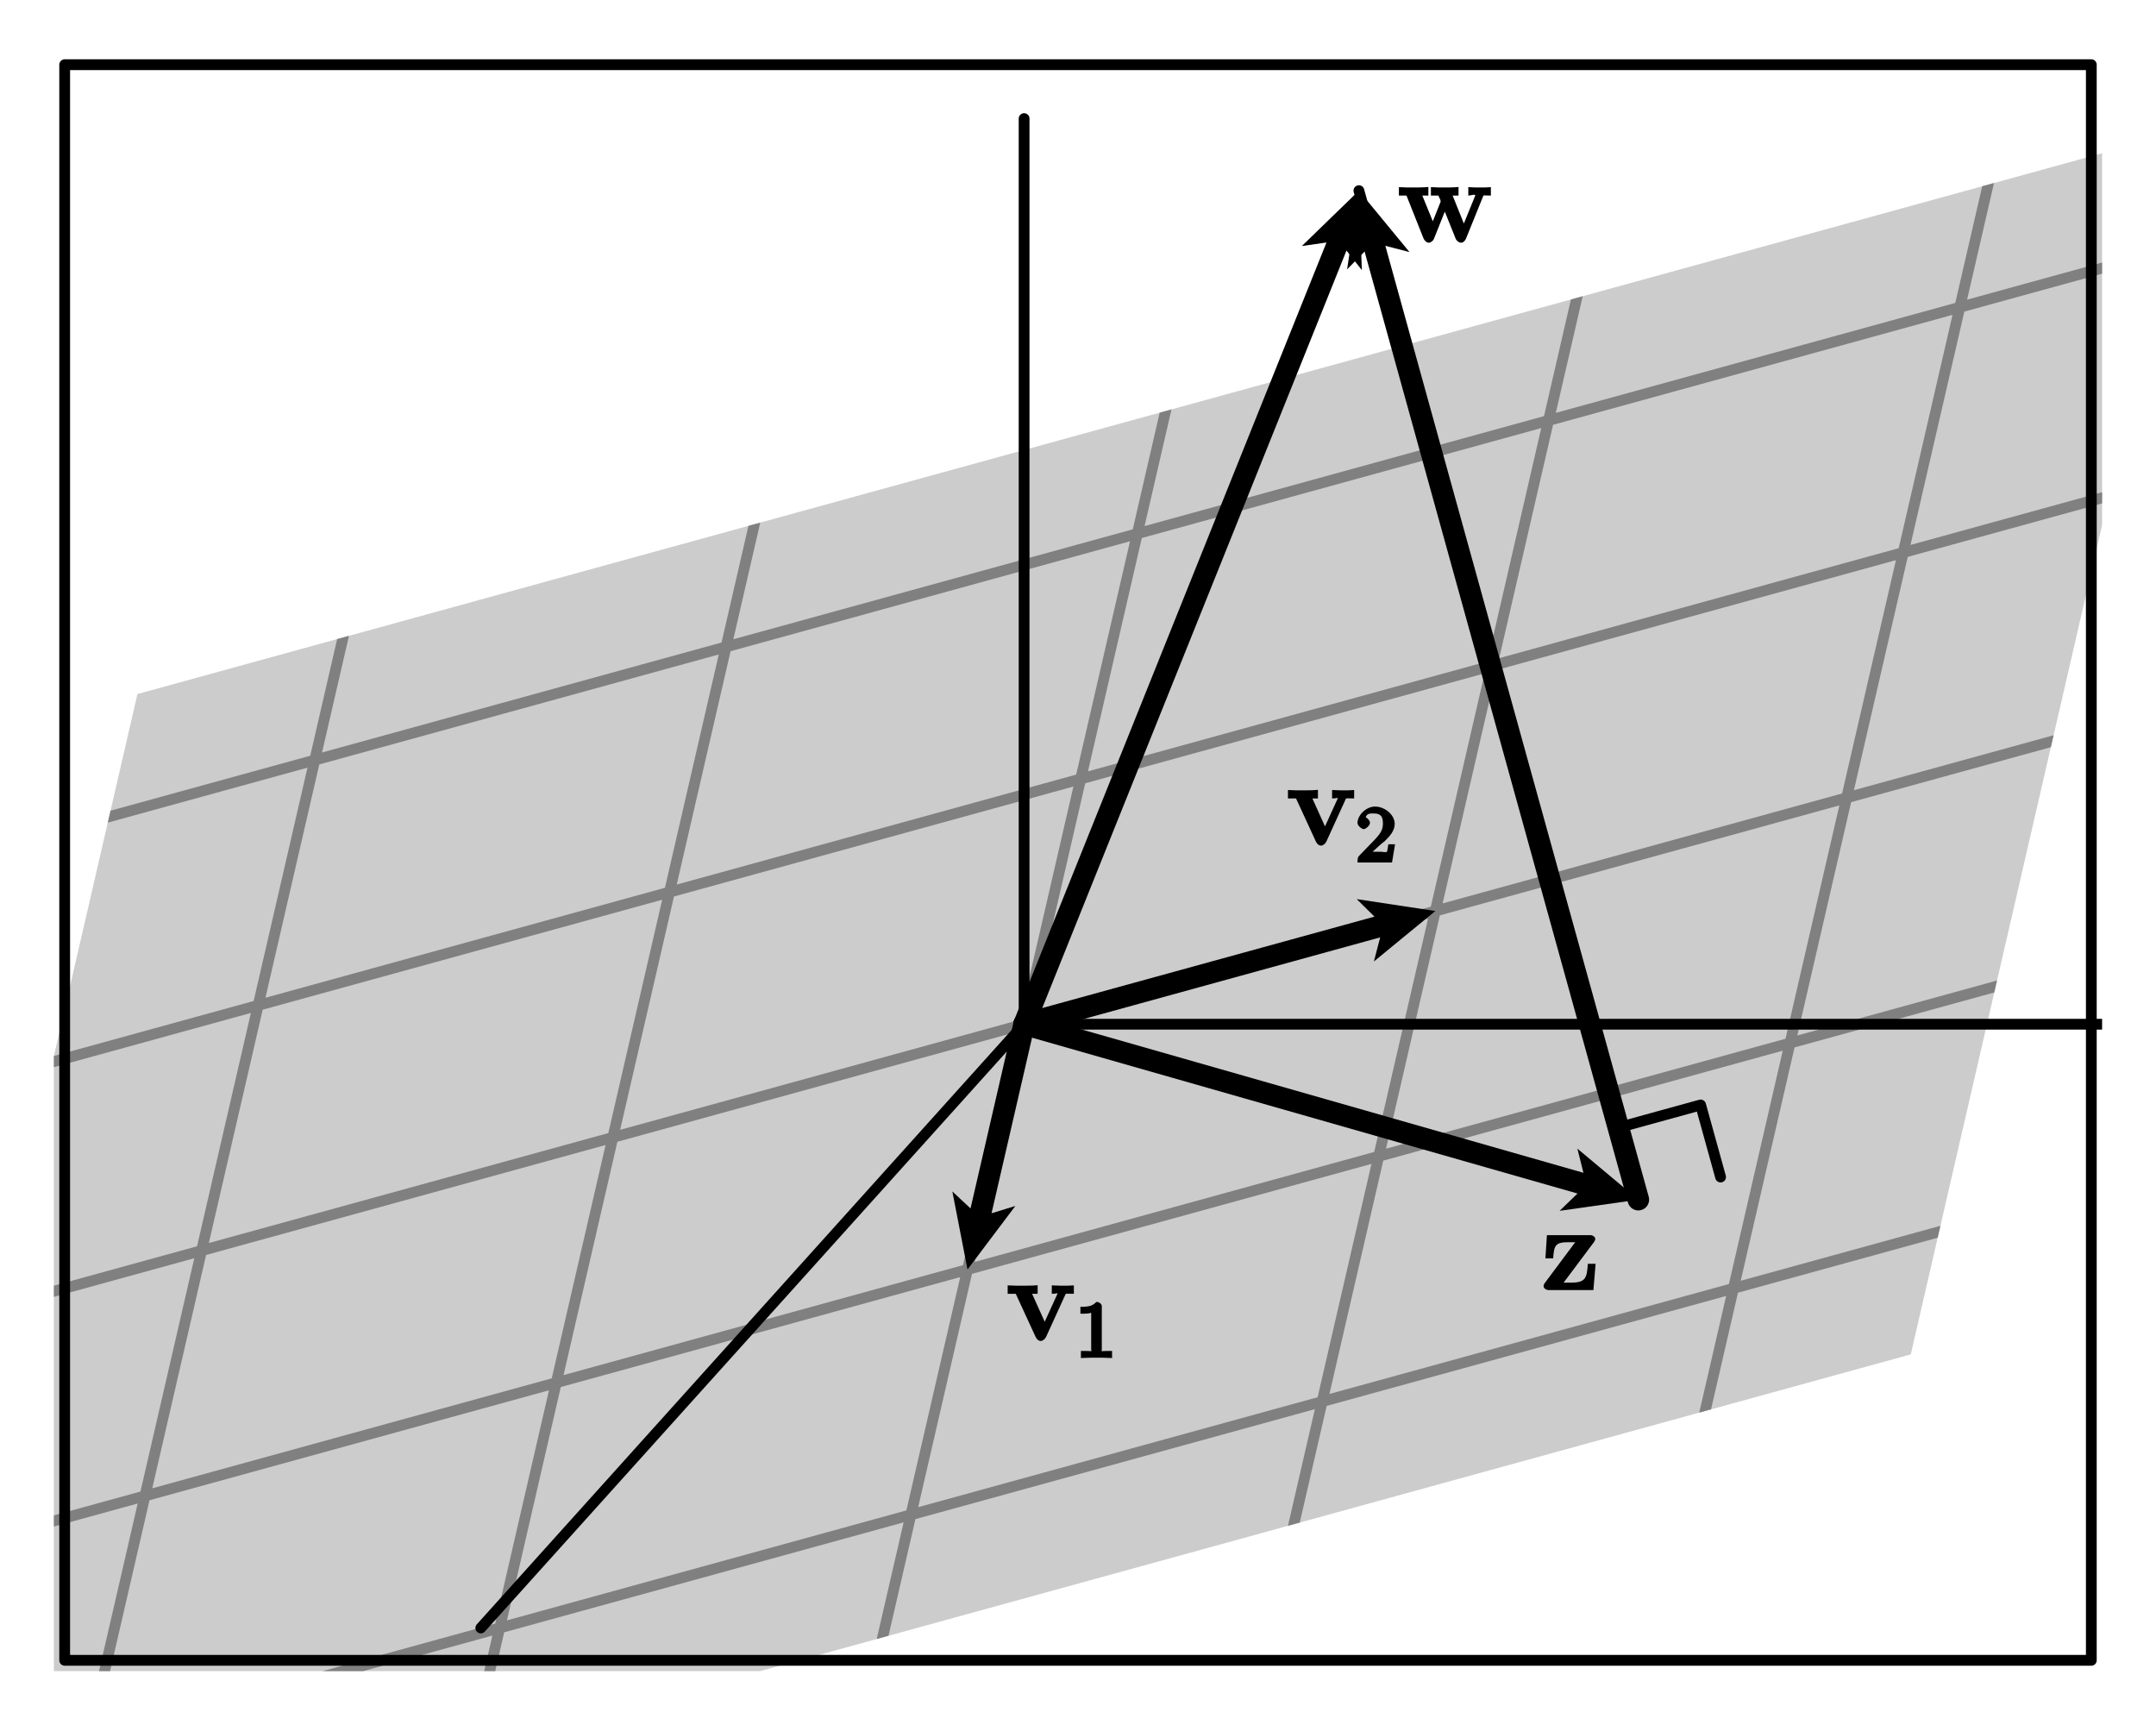
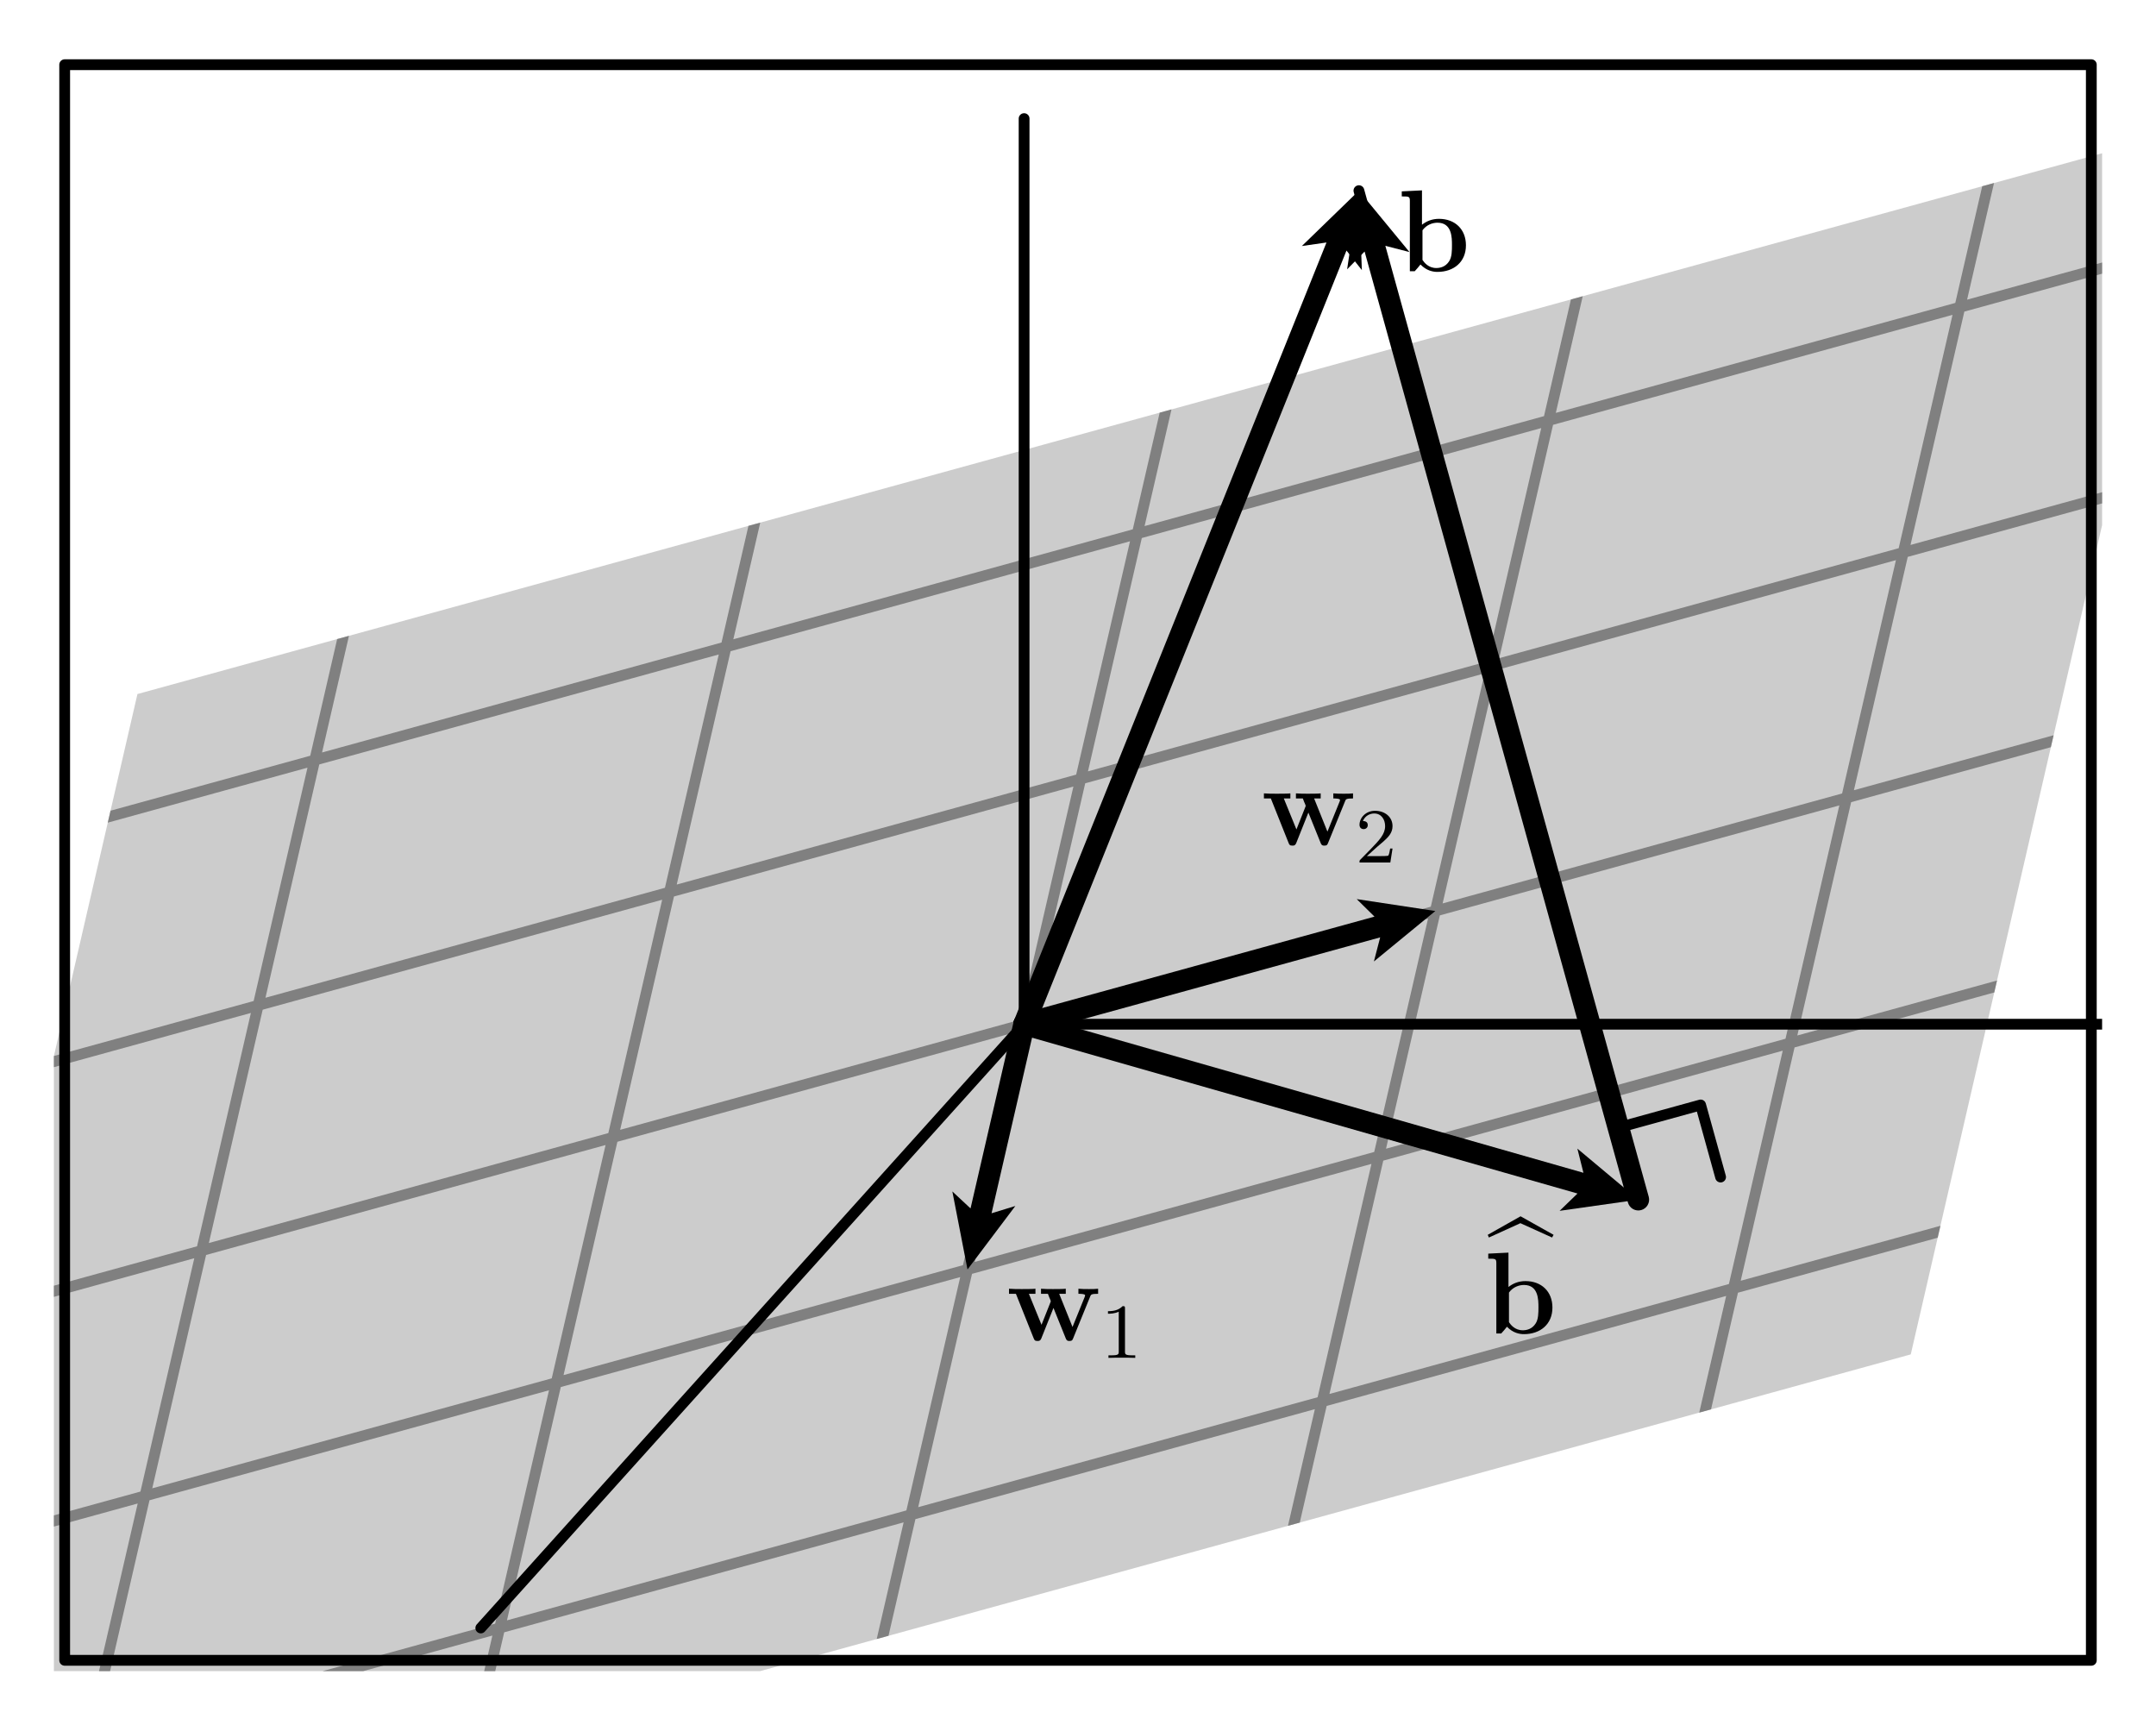
<svg xmlns="http://www.w3.org/2000/svg" xmlns:xlink="http://www.w3.org/1999/xlink" width="200pt" height="160pt" viewBox="0 0 200 160" version="1.1">
  <defs>
    <g>
      <symbol overflow="visible" id="glyph0-0">
        <path style="stroke:none;" d="" />
      </symbol>
      <symbol overflow="visible" id="glyph0-1">
-         <path style="stroke:none;" d="M 5.469 -4.234 C 5.547 -4.391 5.469 -4.328 6.266 -4.328 L 6.266 -5.109 C 5.75 -5.078 5.734 -5.078 5.297 -5.078 C 5 -5.078 4.984 -5.078 4.219 -5.109 L 4.219 -4.328 C 4.656 -4.328 4.75 -4.422 4.75 -4.344 C 4.75 -4.344 4.797 -4.438 4.844 -4.547 L 3.562 -1.734 L 2.391 -4.328 L 2.906 -4.328 L 2.906 -5.125 C 2.531 -5.078 1.766 -5.078 1.484 -5.078 C 1.172 -5.078 0.547 -5.078 0.125 -5.109 L 0.125 -4.328 L 0.875 -4.328 L 2.703 -0.359 C 2.797 -0.156 2.953 0.047 3.203 0.047 C 3.375 0.047 3.594 -0.125 3.688 -0.328 Z M 5.469 -4.234 " />
+         <path style="stroke:none;" d="M 7.781 -4.078 C 7.844 -4.25 7.875 -4.328 8.516 -4.328 L 8.516 -4.797 C 8.188 -4.766 8.047 -4.766 7.672 -4.766 C 7.219 -4.766 7.078 -4.766 6.688 -4.797 L 6.688 -4.328 C 6.797 -4.328 7.312 -4.328 7.312 -4.188 C 7.312 -4.172 7.312 -4.172 7.281 -4.062 L 6.141 -1.25 L 4.906 -4.328 L 5.516 -4.328 L 5.516 -4.797 C 5.266 -4.766 4.625 -4.766 4.328 -4.766 C 3.781 -4.766 3.75 -4.766 3.219 -4.797 L 3.219 -4.328 L 3.859 -4.328 C 3.891 -4.25 3.938 -4.109 3.984 -4 C 4.016 -3.938 4.125 -3.688 4.125 -3.625 C 4.125 -3.609 4.094 -3.531 4.078 -3.5 L 3.266 -1.453 L 2.094 -4.328 L 2.703 -4.328 L 2.703 -4.797 C 2.469 -4.766 1.734 -4.766 1.438 -4.766 C 1.094 -4.766 0.578 -4.766 0.25 -4.797 L 0.25 -4.328 L 0.891 -4.328 L 2.531 -0.219 C 2.609 -0.016 2.656 0.047 2.891 0.047 C 3.016 0.047 3.141 0.047 3.234 -0.156 L 4.375 -3.016 L 5.516 -0.188 C 5.609 0.047 5.734 0.047 5.859 0.047 C 6.094 0.047 6.125 -0.016 6.203 -0.203 Z M 7.781 -4.078 " />
      </symbol>
      <symbol overflow="visible" id="glyph0-2">
-         <path style="stroke:none;" d="M 7.906 -4.219 C 7.984 -4.406 7.875 -4.328 8.641 -4.328 L 8.641 -5.109 C 8.188 -5.078 8.047 -5.078 7.672 -5.078 C 7.219 -5.078 7.078 -5.078 6.547 -5.109 L 6.547 -4.328 C 6.797 -4.328 7.188 -4.484 7.188 -4.344 C 7.188 -4.328 7.188 -4.312 7.141 -4.203 L 6 -1.406 L 6.266 -1.406 L 5.094 -4.328 L 5.641 -4.328 L 5.641 -5.125 C 5.266 -5.078 4.625 -5.078 4.328 -5.078 C 3.781 -5.078 3.75 -5.078 3.078 -5.109 L 3.078 -4.328 L 3.766 -4.328 C 3.75 -4.391 3.797 -4.25 3.969 -3.891 C 3.922 -3.984 3.984 -3.828 3.984 -3.781 C 3.984 -3.75 3.953 -3.688 3.938 -3.656 L 3.125 -1.609 L 3.391 -1.609 L 2.281 -4.328 L 2.844 -4.328 L 2.844 -5.125 C 2.469 -5.078 1.734 -5.078 1.438 -5.078 C 1.094 -5.078 0.578 -5.078 0.109 -5.109 L 0.109 -4.328 L 0.812 -4.328 L 2.391 -0.359 C 2.469 -0.172 2.656 0.047 2.891 0.047 C 3.016 0.047 3.266 -0.094 3.359 -0.312 L 4.5 -3.172 L 4.234 -3.172 L 5.375 -0.328 C 5.469 -0.094 5.734 0.047 5.859 0.047 C 6.094 0.047 6.266 -0.156 6.344 -0.359 Z M 7.906 -4.219 " />
-       </symbol>
-       <symbol overflow="visible" id="glyph0-3">
-         <path style="stroke:none;" d="M 4.844 -4.422 C 4.938 -4.547 4.984 -4.672 4.984 -4.734 C 4.984 -4.938 4.734 -5.094 4.531 -5.094 L 0.5 -5.094 L 0.359 -2.938 L 1.078 -2.938 C 1.156 -4.109 1.266 -4.438 2.469 -4.438 L 3.125 -4.438 L 0.328 -0.688 C 0.234 -0.578 0.188 -0.438 0.188 -0.359 C 0.188 -0.156 0.438 0 0.641 0 L 4.812 0 L 5.016 -2.438 L 4.297 -2.438 C 4.203 -1.141 4.109 -0.688 2.75 -0.688 L 2.047 -0.688 Z M 4.844 -4.422 " />
+         <path style="stroke:none;" d="M 2.25 -7.5 L 0.375 -7.406 L 0.375 -6.938 C 1.047 -6.938 1.125 -6.938 1.125 -6.516 L 1.125 0 L 1.578 0 C 1.766 -0.203 1.938 -0.406 2.109 -0.625 C 2.672 -0.047 3.266 0.062 3.688 0.062 C 5.188 0.062 6.328 -0.844 6.328 -2.406 C 6.328 -3.891 5.312 -4.859 3.828 -4.859 C 3.203 -4.859 2.688 -4.656 2.25 -4.312 Z M 2.297 -3.797 C 2.672 -4.312 3.234 -4.5 3.688 -4.5 C 5.031 -4.5 5.031 -3.125 5.031 -2.422 C 5.031 -1.938 5.031 -1.312 4.766 -0.922 C 4.438 -0.406 3.938 -0.297 3.578 -0.297 C 2.844 -0.297 2.453 -0.812 2.297 -1.047 Z M 2.297 -3.797 " />
      </symbol>
      <symbol overflow="visible" id="glyph1-0">
        <path style="stroke:none;" d="" />
      </symbol>
      <symbol overflow="visible" id="glyph1-1">
-         <path style="stroke:none;" d="M 2.469 -4.797 C 2.469 -4.984 2.25 -5.188 1.969 -5.188 C 1.609 -4.844 1.375 -4.734 0.484 -4.734 L 0.484 -4.094 C 0.891 -4.094 1.281 -4.094 1.484 -4.188 L 1.484 -0.797 C 1.484 -0.531 1.672 -0.641 0.984 -0.641 L 0.531 -0.641 L 0.531 0.016 C 1.031 -0.016 1.656 -0.016 1.969 -0.016 C 2.297 -0.016 2.922 -0.016 3.422 0.016 L 3.422 -0.641 L 2.969 -0.641 C 2.281 -0.641 2.469 -0.531 2.469 -0.797 Z M 2.469 -4.797 " />
+         <path style="stroke:none;" d="M 2.266 -4.594 C 2.266 -4.781 2.25 -4.797 2.047 -4.797 C 1.75 -4.5 1.375 -4.328 0.688 -4.328 L 0.688 -4.094 C 0.891 -4.094 1.281 -4.094 1.688 -4.281 L 1.688 -0.594 C 1.688 -0.328 1.672 -0.234 0.984 -0.234 L 0.734 -0.234 L 0.734 0 C 1.031 -0.016 1.656 -0.016 1.969 -0.016 C 2.297 -0.016 2.922 -0.016 3.219 0 L 3.219 -0.234 L 2.969 -0.234 C 2.281 -0.234 2.266 -0.328 2.266 -0.594 Z M 2.266 -4.594 " />
      </symbol>
      <symbol overflow="visible" id="glyph1-2">
-         <path style="stroke:none;" d="M 2.172 -1.531 C 2.281 -1.641 2.578 -1.875 2.703 -1.969 C 3.141 -2.391 3.641 -2.922 3.641 -3.578 C 3.641 -4.438 2.719 -5.188 1.812 -5.188 C 0.953 -5.188 0.188 -4.344 0.188 -3.688 C 0.188 -3.344 0.656 -3.094 0.766 -3.094 C 0.922 -3.094 1.344 -3.406 1.344 -3.672 C 1.344 -4.047 0.781 -4.25 0.969 -4.25 C 1.109 -4.578 1.391 -4.547 1.734 -4.547 C 2.406 -4.547 2.547 -4.188 2.547 -3.578 C 2.547 -2.828 2.078 -2.422 1.234 -1.547 L 0.328 -0.609 C 0.234 -0.531 0.188 -0.375 0.188 0 L 3.391 0 L 3.672 -1.688 L 3.047 -1.688 C 2.984 -1.344 2.984 -1.125 2.906 -0.984 C 2.859 -0.922 2.453 -1 2.344 -1 L 1.062 -1 L 1.203 -0.641 Z M 2.172 -1.531 " />
+         <path style="stroke:none;" d="M 2.031 -1.469 C 2.141 -1.578 2.453 -1.812 2.562 -1.922 C 3.016 -2.328 3.438 -2.719 3.438 -3.375 C 3.438 -4.234 2.719 -4.797 1.812 -4.797 C 0.953 -4.797 0.375 -4.141 0.375 -3.5 C 0.375 -3.141 0.656 -3.094 0.766 -3.094 C 0.922 -3.094 1.141 -3.203 1.141 -3.469 C 1.141 -3.844 0.781 -3.844 0.688 -3.844 C 0.906 -4.375 1.391 -4.547 1.734 -4.547 C 2.406 -4.547 2.75 -3.984 2.75 -3.375 C 2.75 -2.625 2.219 -2.078 1.375 -1.203 L 0.469 -0.281 C 0.375 -0.188 0.375 -0.188 0.375 0 L 3.234 0 L 3.438 -1.297 L 3.219 -1.297 C 3.188 -1.141 3.141 -0.781 3.047 -0.641 C 3 -0.594 2.453 -0.594 2.344 -0.594 L 1.062 -0.594 Z M 2.031 -1.469 " />
+       </symbol>
+       <symbol overflow="visible" id="glyph2-0">
+         <path style="stroke:none;" d="" />
+       </symbol>
+       <symbol overflow="visible" id="glyph2-1">
+         <path style="stroke:none;" d="M 2.984 -7.391 L 5.922 -6.062 L 6.062 -6.312 L 3 -8.031 L -0.047 -6.312 L 0.062 -6.062 Z M 2.984 -7.391 " />
      </symbol>
    </g>
    <clipPath id="clip1">
      <path d="M 5 11 L 195 11 L 195 155 L 5 155 Z M 5 11 " />
    </clipPath>
    <clipPath id="clip2">
      <path d="M 5 11 L 195 11 L 195 155 L 5 155 Z M 5 11 " />
    </clipPath>
    <clipPath id="clip3">
      <path d="M 12.75 64.375 L -13.5 178.125 L 177.25 125.625 L 203.5 11.875 Z M 12.75 64.375 " />
    </clipPath>
    <clipPath id="clip4">
      <path d="M 44 10 L 195 10 L 195 152 L 44 152 Z M 44 10 " />
    </clipPath>
  </defs>
  <g id="surface1">
    <g clip-path="url(#clip1)" clip-rule="nonzero">
      <path style=" stroke:none;fill-rule:nonzero;fill:rgb(80.077%,80.077%,80.077%);fill-opacity:1;" d="M 12.75 64.375 L -13.5 178.125 L 177.25 125.625 L 203.5 11.875 Z M 12.75 64.375 " />
    </g>
    <g clip-path="url(#clip2)" clip-rule="nonzero">
      <g clip-path="url(#clip3)" clip-rule="nonzero">
        <path style="fill:none;stroke-width:10;stroke-linecap:round;stroke-linejoin:round;stroke:rgb(50%,50%,50%);stroke-opacity:1;stroke-miterlimit:10;" d="M -366.016 1140 L 2686.016 1980 M -418.516 912.5 L 2633.516 1752.5 M -471.016 685 L 2581.016 1525 M -523.516 457.5 L 2528.516 1297.5 M -576.016 230 L 2476.016 1070 M -628.516 2.5 L 2423.516 842.5 M -681.016 -225 L 2371.016 615 M -733.516 -452.5 L 2318.516 387.5 M -786.016 -680 L 2266.016 160 M -366.016 1140 L -786.016 -680 M 15.508 1245 L -404.492 -575 M 396.992 1350 L -23.008 -470 M 778.516 1455 L 358.516 -365 M 1160 1560 L 740 -260 M 1541.484 1665 L 1121.484 -155 M 1923.008 1770 L 1503.008 -50 M 2304.492 1875 L 1884.492 55 M 2686.016 1980 L 2266.016 160 " transform="matrix(0.1,0,0,-0.1,0,160)" />
      </g>
    </g>
    <g clip-path="url(#clip4)" clip-rule="nonzero">
      <path style="fill:none;stroke-width:10;stroke-linecap:round;stroke-linejoin:round;stroke:rgb(0%,0%,0%);stroke-opacity:1;stroke-miterlimit:10;" d="M 950 650 L 2770 650 M 950 650 L 950 1490 M 950 650 L 446.016 90 " transform="matrix(0.1,0,0,-0.1,0,160)" />
    </g>
    <path style="fill:none;stroke-width:10;stroke-linecap:round;stroke-linejoin:round;stroke:rgb(0%,0%,0%);stroke-opacity:1;stroke-miterlimit:10;" d="M 1260.586 1423.164 L 1519.805 487.266 " transform="matrix(0.1,0,0,-0.1,0,160)" />
    <path style="fill:none;stroke-width:10;stroke-linecap:round;stroke-linejoin:round;stroke:rgb(0%,0%,0%);stroke-opacity:1;stroke-miterlimit:10;" d="M 1501.289 554.102 L 1577.578 575.117 L 1596.094 508.242 " transform="matrix(0.1,0,0,-0.1,0,160)" />
    <path style=" stroke:none;fill-rule:nonzero;fill:rgb(0%,0%,0%);fill-opacity:1;" d="M 94.027 94.773 L 90.031 112.086 L 88.344 110.512 L 89.75 117.75 L 94.188 111.859 L 91.98 112.535 L 95.973 95.227 C 96.098 94.688 95.762 94.148 95.227 94.027 C 94.688 93.902 94.148 94.238 94.027 94.773 " />
    <path style=" stroke:none;fill-rule:nonzero;fill:rgb(0%,0%,0%);fill-opacity:1;" d="M 95.266 95.965 L 128.031 86.945 L 127.449 89.18 L 133.148 84.5 L 125.855 83.395 L 127.504 85.02 L 94.734 94.035 C 94.203 94.184 93.891 94.734 94.035 95.266 C 94.184 95.797 94.734 96.109 95.266 95.965 " />
    <path style=" stroke:none;fill-rule:nonzero;fill:rgb(0%,0%,0%);fill-opacity:1;" d="M 95.93 95.371 L 124.906 23.238 L 126.332 25.055 L 126.059 17.684 L 120.766 22.82 L 123.051 22.492 L 94.074 94.629 C 93.867 95.141 94.113 95.723 94.629 95.926 C 95.141 96.133 95.723 95.887 95.93 95.371 " />
    <path style=" stroke:none;fill-rule:nonzero;fill:rgb(0%,0%,0%);fill-opacity:1;" d="M 94.727 95.961 L 146.336 110.703 L 144.676 112.309 L 151.98 111.273 L 146.324 106.539 L 146.887 108.781 L 95.273 94.039 C 94.742 93.887 94.191 94.195 94.039 94.727 C 93.887 95.258 94.195 95.809 94.727 95.961 " />
    <path style=" stroke:none;fill-rule:nonzero;fill:rgb(0%,0%,0%);fill-opacity:1;" d="M 152.945 111.008 L 128.512 22.801 L 130.75 23.379 L 126.059 17.684 L 124.965 24.98 L 126.586 23.332 L 151.016 111.543 C 151.164 112.074 151.715 112.387 152.246 112.238 C 152.777 112.09 153.09 111.539 152.945 111.008 " />
    <g style="fill:rgb(0%,0%,0%);fill-opacity:1;">
      <use xlink:href="#glyph0-1" x="93.35" y="124.332" />
    </g>
    <g style="fill:rgb(0%,0%,0%);fill-opacity:1;">
-       <use xlink:href="#glyph1-1" x="99.739" y="125.946" />
+       <use xlink:href="#glyph1-1" x="102.092" y="125.946" />
    </g>
    <g style="fill:rgb(0%,0%,0%);fill-opacity:1;">
-       <use xlink:href="#glyph0-1" x="119.351" y="78.386" />
+       <use xlink:href="#glyph0-1" x="116.997" y="78.386" />
    </g>
    <g style="fill:rgb(0%,0%,0%);fill-opacity:1;">
      <use xlink:href="#glyph1-2" x="125.739" y="80" />
    </g>
    <g style="fill:rgb(0%,0%,0%);fill-opacity:1;">
-       <use xlink:href="#glyph0-2" x="129.659" y="22.467" />
+       <use xlink:href="#glyph0-2" x="129.659" y="25.157" />
    </g>
    <g style="fill:rgb(0%,0%,0%);fill-opacity:1;">
-       <use xlink:href="#glyph0-3" x="143" y="119.657" />
+       <use xlink:href="#glyph2-1" x="138.055" y="120.846" />
+     </g>
+     <g style="fill:rgb(0%,0%,0%);fill-opacity:1;">
+       <use xlink:href="#glyph0-2" x="137.682" y="123.685" />
    </g>
    <path style="fill:none;stroke-width:10;stroke-linecap:round;stroke-linejoin:round;stroke:rgb(0%,0%,0%);stroke-opacity:1;stroke-miterlimit:10;" d="M 60 60 L 1940 60 L 1940 1540 L 60 1540 Z M 60 60 " transform="matrix(0.1,0,0,-0.1,0,160)" />
  </g>
</svg>
